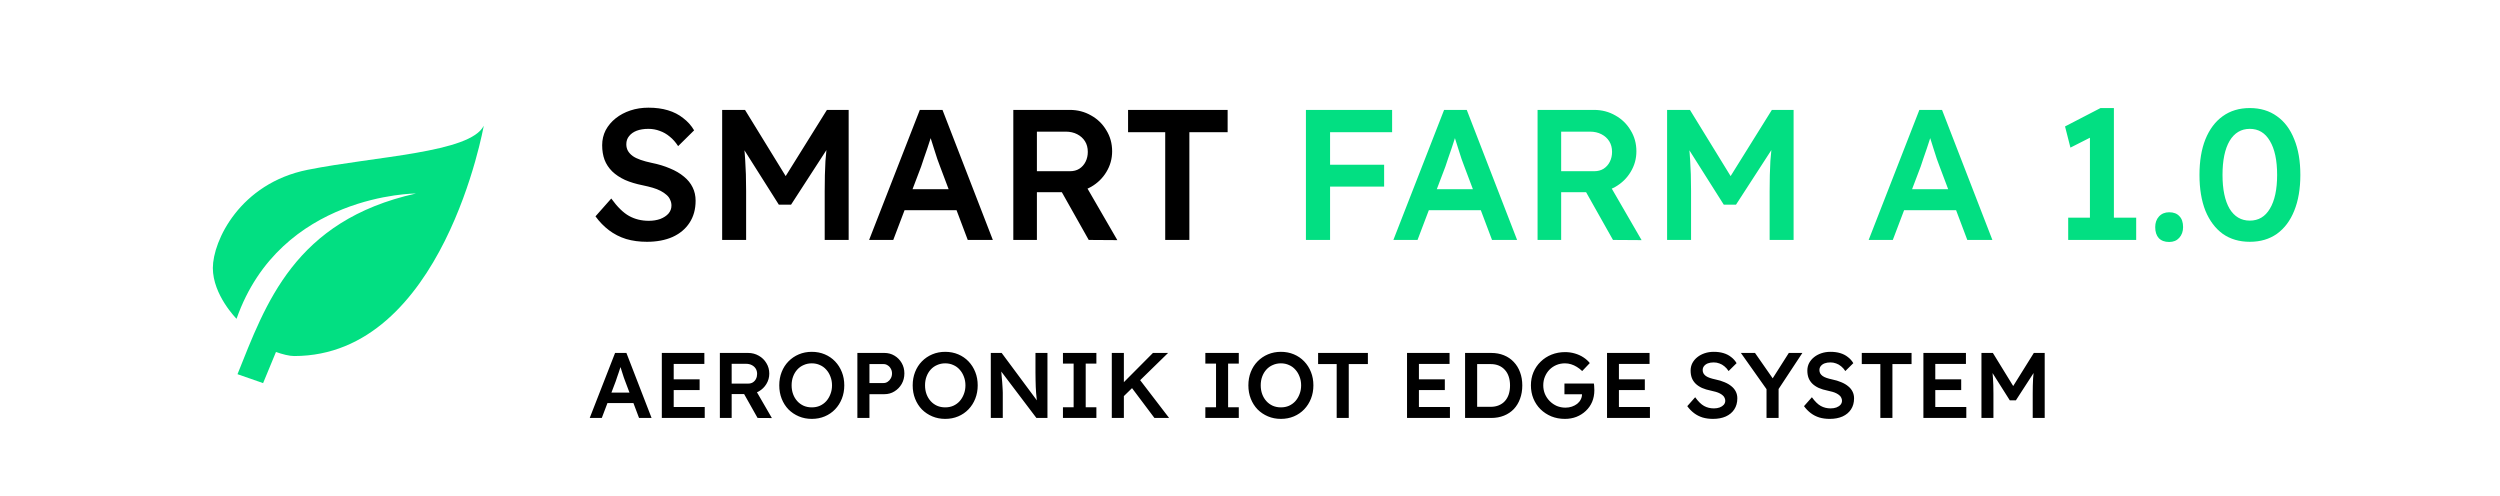
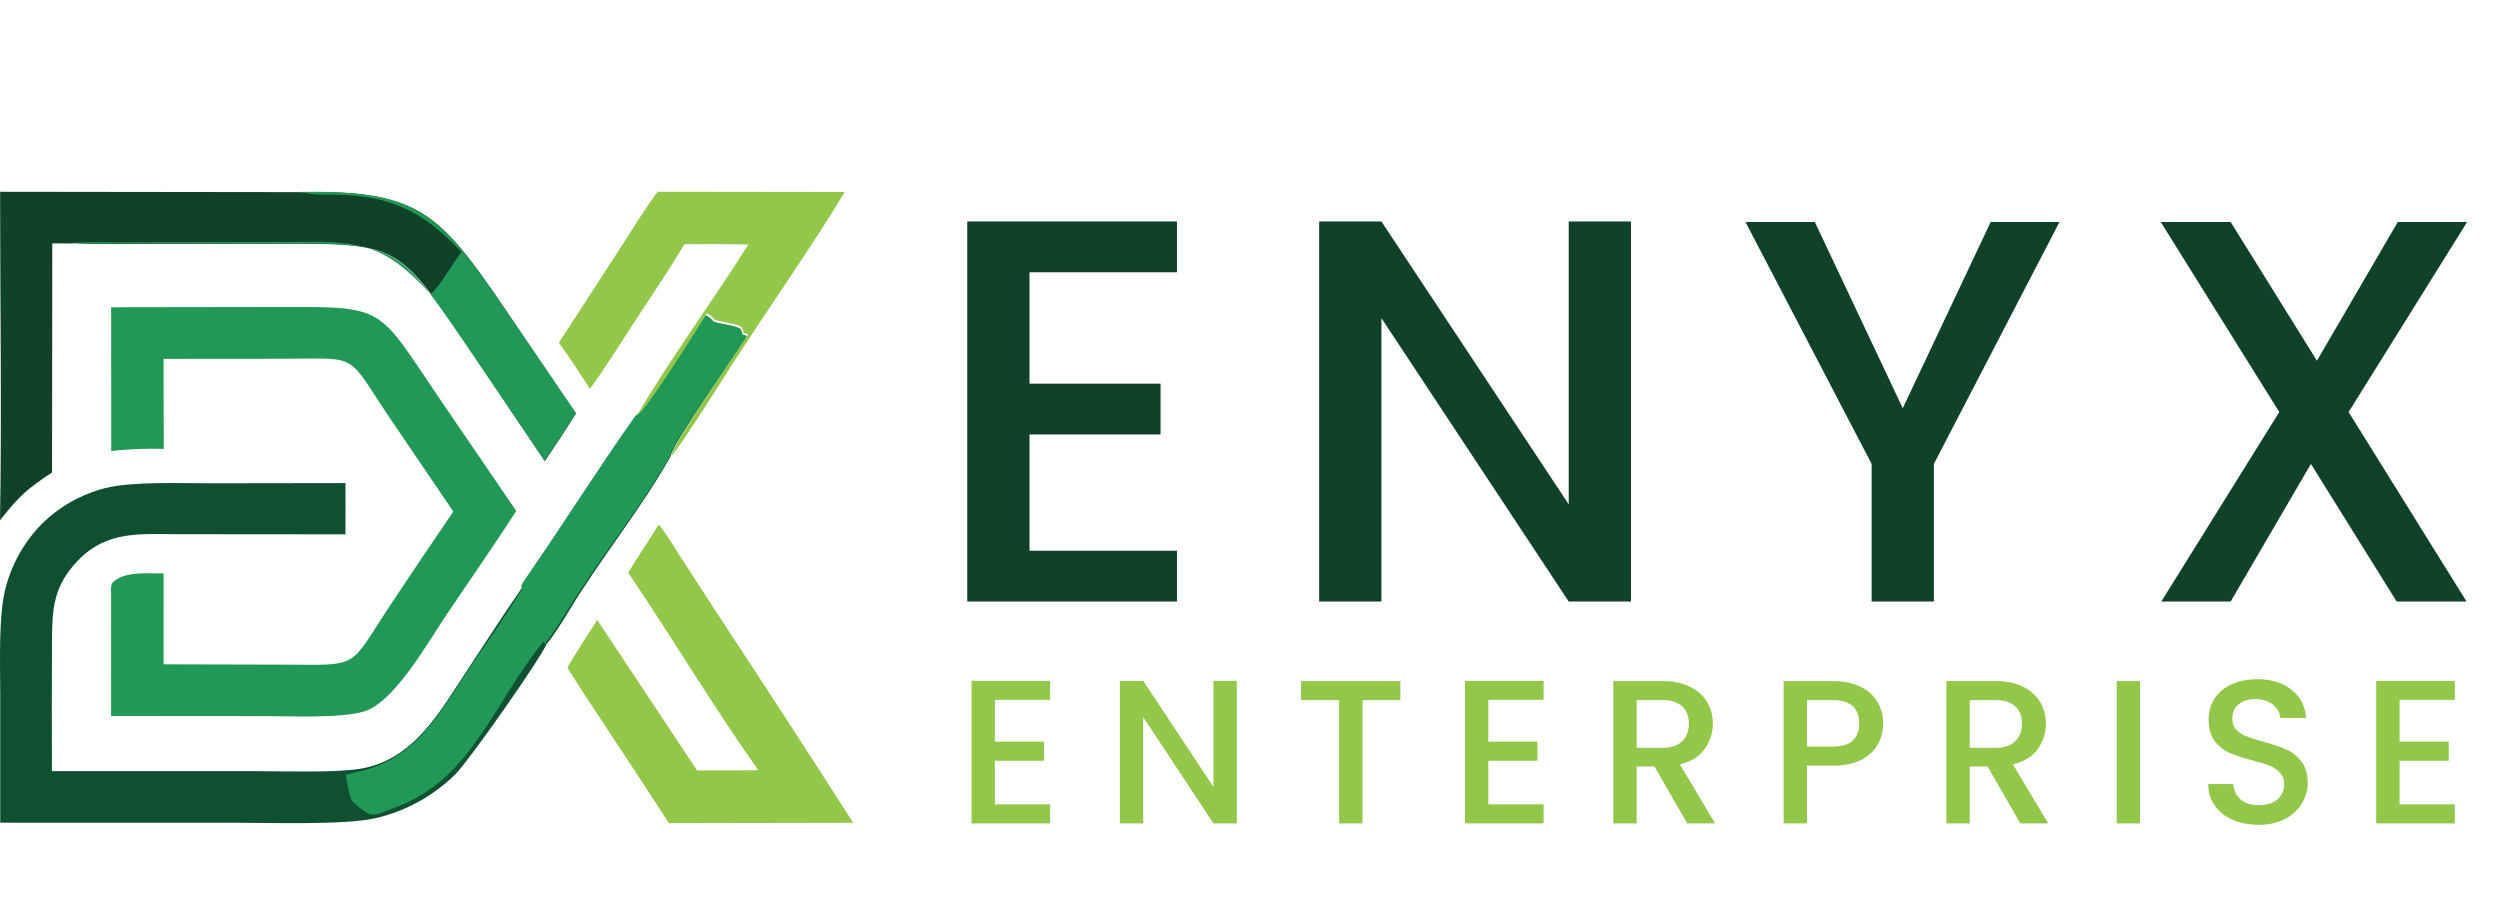
- <svg xmlns="http://www.w3.org/2000/svg" width="323" height="64" viewBox="0 0 323 64" fill="none">
-   <path d="M53.75 25C38 28.5 34.325 39.297 30.685 48.345L33.992 49.5L35.655 45.475C36.495 45.773 37.37 46 38 46C57.25 46 62.5 16.25 62.5 16.25C60.75 19.75 48.5 20.188 39.75 21.938C31 23.688 27.5 31.125 27.5 34.625C27.5 38.125 30.562 41.188 30.562 41.188C36.25 25 53.75 25 53.75 25Z" fill="#02DF82" />
-   <path d="M83.584 31.24C82.608 31.24 81.712 31.12 80.896 30.88C80.08 30.624 79.344 30.248 78.688 29.752C78.032 29.256 77.448 28.656 76.936 27.952L78.976 25.648C79.76 26.736 80.528 27.488 81.28 27.904C82.032 28.32 82.88 28.528 83.824 28.528C84.368 28.528 84.864 28.448 85.312 28.288C85.76 28.112 86.112 27.88 86.368 27.592C86.624 27.288 86.752 26.944 86.752 26.56C86.752 26.288 86.696 26.04 86.584 25.816C86.488 25.576 86.336 25.368 86.128 25.192C85.92 25 85.664 24.824 85.36 24.664C85.056 24.504 84.712 24.368 84.328 24.256C83.944 24.144 83.52 24.04 83.056 23.944C82.176 23.768 81.408 23.536 80.752 23.248C80.096 22.944 79.544 22.576 79.096 22.144C78.648 21.696 78.32 21.2 78.112 20.656C77.904 20.096 77.8 19.464 77.8 18.76C77.8 18.056 77.952 17.408 78.256 16.816C78.576 16.224 79.008 15.712 79.552 15.28C80.096 14.848 80.728 14.512 81.448 14.272C82.168 14.032 82.944 13.912 83.776 13.912C84.72 13.912 85.56 14.024 86.296 14.248C87.048 14.472 87.704 14.808 88.264 15.256C88.84 15.688 89.312 16.216 89.68 16.84L87.616 18.88C87.296 18.384 86.936 17.976 86.536 17.656C86.136 17.32 85.704 17.072 85.24 16.912C84.776 16.736 84.288 16.648 83.776 16.648C83.2 16.648 82.696 16.728 82.264 16.888C81.848 17.048 81.52 17.28 81.28 17.584C81.04 17.872 80.92 18.224 80.92 18.64C80.92 18.96 80.992 19.248 81.136 19.504C81.28 19.744 81.48 19.96 81.736 20.152C82.008 20.344 82.352 20.512 82.768 20.656C83.184 20.8 83.656 20.928 84.184 21.04C85.064 21.216 85.856 21.456 86.56 21.76C87.264 22.048 87.864 22.4 88.36 22.816C88.856 23.216 89.232 23.68 89.488 24.208C89.744 24.72 89.872 25.296 89.872 25.936C89.872 27.04 89.608 27.992 89.08 28.792C88.568 29.576 87.84 30.184 86.896 30.616C85.952 31.032 84.848 31.24 83.584 31.24ZM93.303 31V14.2H96.255L102.375 24.16L100.647 24.136L106.839 14.2H109.647V31H106.551V24.688C106.551 23.248 106.583 21.952 106.647 20.8C106.727 19.648 106.855 18.504 107.031 17.368L107.415 18.4L102.207 26.44H100.623L95.583 18.472L95.919 17.368C96.095 18.44 96.215 19.544 96.279 20.68C96.359 21.8 96.399 23.136 96.399 24.688V31H93.303ZM112.29 31L118.842 14.2H121.77L128.274 31H125.034L121.434 21.448C121.354 21.256 121.242 20.952 121.098 20.536C120.97 20.12 120.826 19.672 120.666 19.192C120.506 18.696 120.362 18.24 120.234 17.824C120.106 17.392 120.01 17.08 119.946 16.888L120.546 16.864C120.45 17.184 120.338 17.544 120.21 17.944C120.082 18.344 119.946 18.76 119.802 19.192C119.658 19.624 119.514 20.04 119.37 20.44C119.242 20.84 119.122 21.2 119.01 21.52L115.41 31H112.29ZM115.266 27.16L116.346 24.448H124.002L125.154 27.16H115.266ZM130.92 31V14.2H138.216C139.224 14.2 140.144 14.44 140.976 14.92C141.808 15.384 142.464 16.024 142.944 16.84C143.44 17.64 143.688 18.544 143.688 19.552C143.688 20.512 143.44 21.4 142.944 22.216C142.464 23.016 141.808 23.656 140.976 24.136C140.16 24.6 139.24 24.832 138.216 24.832H133.968V31H130.92ZM140.664 31L136.392 23.416L139.608 22.816L144.36 31.024L140.664 31ZM133.968 22.12H138.24C138.704 22.12 139.104 22.016 139.44 21.808C139.792 21.584 140.064 21.28 140.256 20.896C140.448 20.512 140.544 20.088 140.544 19.624C140.544 19.096 140.424 18.64 140.184 18.256C139.944 17.872 139.608 17.568 139.176 17.344C138.744 17.12 138.248 17.008 137.688 17.008H133.968V22.12ZM150.546 31V17.08H145.746V14.2H158.61V17.08H153.666V31H150.546Z" fill="black" />
-   <path d="M168.725 31V14.2H171.845V31H168.725ZM170.165 24.112V21.28H178.829V24.112H170.165ZM170.165 17.08V14.2H179.861V17.08H170.165ZM180.025 31L186.577 14.2H189.505L196.009 31H192.769L189.169 21.448C189.089 21.256 188.977 20.952 188.833 20.536C188.705 20.12 188.561 19.672 188.401 19.192C188.241 18.696 188.097 18.24 187.969 17.824C187.841 17.392 187.745 17.08 187.681 16.888L188.281 16.864C188.185 17.184 188.073 17.544 187.945 17.944C187.817 18.344 187.681 18.76 187.537 19.192C187.393 19.624 187.249 20.04 187.105 20.44C186.977 20.84 186.857 21.2 186.745 21.52L183.145 31H180.025ZM183.001 27.16L184.081 24.448H191.737L192.889 27.16H183.001ZM198.654 31V14.2H205.95C206.958 14.2 207.878 14.44 208.71 14.92C209.542 15.384 210.198 16.024 210.678 16.84C211.174 17.64 211.422 18.544 211.422 19.552C211.422 20.512 211.174 21.4 210.678 22.216C210.198 23.016 209.542 23.656 208.71 24.136C207.894 24.6 206.974 24.832 205.95 24.832H201.702V31H198.654ZM208.398 31L204.126 23.416L207.342 22.816L212.094 31.024L208.398 31ZM201.702 22.12H205.974C206.438 22.12 206.838 22.016 207.174 21.808C207.526 21.584 207.798 21.28 207.99 20.896C208.182 20.512 208.278 20.088 208.278 19.624C208.278 19.096 208.158 18.64 207.918 18.256C207.678 17.872 207.342 17.568 206.91 17.344C206.478 17.12 205.982 17.008 205.422 17.008H201.702V22.12ZM215.389 31V14.2H218.341L224.461 24.16L222.733 24.136L228.925 14.2H231.733V31H228.637V24.688C228.637 23.248 228.669 21.952 228.733 20.8C228.813 19.648 228.941 18.504 229.117 17.368L229.501 18.4L224.293 26.44H222.709L217.669 18.472L218.005 17.368C218.181 18.44 218.301 19.544 218.365 20.68C218.445 21.8 218.485 23.136 218.485 24.688V31H215.389ZM241.431 31L247.983 14.2H250.911L257.415 31H254.175L250.575 21.448C250.495 21.256 250.383 20.952 250.239 20.536C250.111 20.12 249.967 19.672 249.807 19.192C249.647 18.696 249.503 18.24 249.375 17.824C249.247 17.392 249.151 17.08 249.087 16.888L249.687 16.864C249.591 17.184 249.479 17.544 249.351 17.944C249.223 18.344 249.087 18.76 248.943 19.192C248.799 19.624 248.655 20.04 248.511 20.44C248.383 20.84 248.263 21.2 248.151 21.52L244.551 31H241.431ZM244.407 27.16L245.487 24.448H253.143L254.295 27.16H244.407ZM270.019 29.824V16.192L270.907 17.344L267.499 19.072L266.803 16.336L271.387 13.96H273.115V29.824H270.019ZM267.211 31V28.12H275.995V31H267.211ZM280.254 31.264C279.678 31.264 279.23 31.096 278.91 30.76C278.606 30.424 278.454 29.952 278.454 29.344C278.454 28.784 278.614 28.328 278.934 27.976C279.27 27.608 279.71 27.424 280.254 27.424C280.83 27.424 281.27 27.592 281.574 27.928C281.894 28.248 282.054 28.72 282.054 29.344C282.054 29.904 281.886 30.368 281.55 30.736C281.23 31.088 280.798 31.264 280.254 31.264ZM290.677 31.24C289.317 31.24 288.149 30.896 287.173 30.208C286.213 29.504 285.469 28.512 284.941 27.232C284.429 25.936 284.173 24.392 284.173 22.6C284.173 20.808 284.429 19.272 284.941 17.992C285.469 16.696 286.213 15.704 287.173 15.016C288.149 14.312 289.317 13.96 290.677 13.96C292.037 13.96 293.205 14.312 294.181 15.016C295.157 15.704 295.901 16.696 296.413 17.992C296.941 19.272 297.205 20.808 297.205 22.6C297.205 24.392 296.941 25.936 296.413 27.232C295.901 28.512 295.157 29.504 294.181 30.208C293.205 30.896 292.037 31.24 290.677 31.24ZM290.677 28.504C291.797 28.504 292.661 27.992 293.269 26.968C293.893 25.928 294.205 24.472 294.205 22.6C294.205 20.712 293.893 19.248 293.269 18.208C292.661 17.168 291.797 16.648 290.677 16.648C289.557 16.648 288.685 17.168 288.061 18.208C287.453 19.248 287.149 20.712 287.149 22.6C287.149 24.472 287.453 25.928 288.061 26.968C288.685 27.992 289.557 28.504 290.677 28.504Z" fill="#02DF82" />
-   <path d="M76.192 54L79.468 45.6H80.932L84.184 54H82.564L80.764 49.224C80.724 49.128 80.668 48.976 80.596 48.768C80.532 48.56 80.46 48.336 80.38 48.096C80.3 47.848 80.228 47.62 80.164 47.412C80.1 47.196 80.052 47.04 80.02 46.944L80.32 46.932C80.272 47.092 80.216 47.272 80.152 47.472C80.088 47.672 80.02 47.88 79.948 48.096C79.876 48.312 79.804 48.52 79.732 48.72C79.668 48.92 79.608 49.1 79.552 49.26L77.752 54H76.192ZM77.68 52.08L78.22 50.724H82.048L82.624 52.08H77.68ZM85.507 54V45.6H91.003V47.016H87.043V52.584H91.051V54H85.507ZM86.227 50.4V49.008H90.391V50.4H86.227ZM93.007 54V45.6H96.655C97.159 45.6 97.619 45.72 98.035 45.96C98.451 46.192 98.779 46.512 99.019 46.92C99.267 47.32 99.391 47.772 99.391 48.276C99.391 48.756 99.267 49.2 99.019 49.608C98.779 50.008 98.451 50.328 98.035 50.568C97.627 50.8 97.167 50.916 96.655 50.916H94.531V54H93.007ZM97.879 54L95.743 50.208L97.351 49.908L99.727 54.012L97.879 54ZM94.531 49.56H96.667C96.899 49.56 97.099 49.508 97.267 49.404C97.443 49.292 97.579 49.14 97.675 48.948C97.771 48.756 97.819 48.544 97.819 48.312C97.819 48.048 97.759 47.82 97.639 47.628C97.519 47.436 97.351 47.284 97.135 47.172C96.919 47.06 96.671 47.004 96.391 47.004H94.531V49.56ZM104.881 54.12C104.281 54.12 103.725 54.012 103.213 53.796C102.701 53.58 102.253 53.28 101.869 52.896C101.493 52.504 101.201 52.044 100.993 51.516C100.785 50.988 100.681 50.412 100.681 49.788C100.681 49.164 100.785 48.588 100.993 48.06C101.201 47.532 101.493 47.076 101.869 46.692C102.253 46.3 102.701 45.996 103.213 45.78C103.725 45.564 104.281 45.456 104.881 45.456C105.489 45.456 106.049 45.564 106.561 45.78C107.073 45.996 107.517 46.3 107.893 46.692C108.269 47.084 108.561 47.544 108.769 48.072C108.977 48.592 109.081 49.164 109.081 49.788C109.081 50.404 108.977 50.976 108.769 51.504C108.561 52.032 108.269 52.492 107.893 52.884C107.517 53.276 107.073 53.58 106.561 53.796C106.049 54.012 105.489 54.12 104.881 54.12ZM104.881 52.632C105.265 52.632 105.613 52.564 105.925 52.428C106.245 52.284 106.521 52.084 106.753 51.828C106.985 51.564 107.165 51.26 107.293 50.916C107.429 50.572 107.497 50.196 107.497 49.788C107.497 49.38 107.429 49.004 107.293 48.66C107.165 48.316 106.985 48.016 106.753 47.76C106.521 47.496 106.245 47.296 105.925 47.16C105.613 47.016 105.265 46.944 104.881 46.944C104.505 46.944 104.157 47.016 103.837 47.16C103.517 47.296 103.241 47.492 103.009 47.748C102.777 48.004 102.597 48.304 102.469 48.648C102.341 48.992 102.277 49.372 102.277 49.788C102.277 50.196 102.341 50.576 102.469 50.928C102.597 51.272 102.777 51.572 103.009 51.828C103.241 52.084 103.517 52.284 103.837 52.428C104.157 52.564 104.505 52.632 104.881 52.632ZM110.773 54V45.6H114.265C114.745 45.6 115.177 45.716 115.561 45.948C115.953 46.18 116.265 46.496 116.497 46.896C116.729 47.296 116.845 47.744 116.845 48.24C116.845 48.744 116.729 49.2 116.497 49.608C116.265 50.008 115.953 50.328 115.561 50.568C115.177 50.808 114.745 50.928 114.265 50.928H112.333V54H110.773ZM112.333 49.488H114.157C114.357 49.488 114.537 49.432 114.697 49.32C114.865 49.208 114.997 49.06 115.093 48.876C115.197 48.692 115.249 48.484 115.249 48.252C115.249 48.02 115.197 47.816 115.093 47.64C114.997 47.456 114.865 47.312 114.697 47.208C114.537 47.096 114.357 47.04 114.157 47.04H112.333V49.488ZM122.119 54.12C121.519 54.12 120.963 54.012 120.451 53.796C119.939 53.58 119.491 53.28 119.107 52.896C118.731 52.504 118.439 52.044 118.231 51.516C118.023 50.988 117.919 50.412 117.919 49.788C117.919 49.164 118.023 48.588 118.231 48.06C118.439 47.532 118.731 47.076 119.107 46.692C119.491 46.3 119.939 45.996 120.451 45.78C120.963 45.564 121.519 45.456 122.119 45.456C122.727 45.456 123.287 45.564 123.799 45.78C124.311 45.996 124.755 46.3 125.131 46.692C125.507 47.084 125.799 47.544 126.007 48.072C126.215 48.592 126.319 49.164 126.319 49.788C126.319 50.404 126.215 50.976 126.007 51.504C125.799 52.032 125.507 52.492 125.131 52.884C124.755 53.276 124.311 53.58 123.799 53.796C123.287 54.012 122.727 54.12 122.119 54.12ZM122.119 52.632C122.503 52.632 122.851 52.564 123.163 52.428C123.483 52.284 123.759 52.084 123.991 51.828C124.223 51.564 124.403 51.26 124.531 50.916C124.667 50.572 124.735 50.196 124.735 49.788C124.735 49.38 124.667 49.004 124.531 48.66C124.403 48.316 124.223 48.016 123.991 47.76C123.759 47.496 123.483 47.296 123.163 47.16C122.851 47.016 122.503 46.944 122.119 46.944C121.743 46.944 121.395 47.016 121.075 47.16C120.755 47.296 120.479 47.492 120.247 47.748C120.015 48.004 119.835 48.304 119.707 48.648C119.579 48.992 119.515 49.372 119.515 49.788C119.515 50.196 119.579 50.576 119.707 50.928C119.835 51.272 120.015 51.572 120.247 51.828C120.479 52.084 120.755 52.284 121.075 52.428C121.395 52.564 121.743 52.632 122.119 52.632ZM128.011 54V45.6H129.415L134.287 52.164L134.023 52.212C133.991 51.988 133.963 51.76 133.939 51.528C133.915 51.288 133.891 51.04 133.867 50.784C133.851 50.528 133.835 50.26 133.819 49.98C133.811 49.7 133.803 49.408 133.795 49.104C133.787 48.792 133.783 48.464 133.783 48.12V45.6H135.331V54H133.903L129.007 47.532L129.319 47.448C129.359 47.896 129.391 48.28 129.415 48.6C129.447 48.912 129.471 49.184 129.487 49.416C129.503 49.64 129.515 49.828 129.523 49.98C129.539 50.132 129.547 50.272 129.547 50.4C129.555 50.52 129.559 50.636 129.559 50.748V54H128.011ZM137.333 54V52.62H138.713V46.98H137.333V45.6H141.653V46.98H140.273V52.62H141.653V54H137.333ZM144.88 51.492L144.64 49.944L148.96 45.6H150.916L144.88 51.492ZM143.644 54V45.6H145.204V54H143.644ZM149.152 54L145.972 49.764L147.076 48.816L151.048 54H149.152ZM155.731 54V52.62H157.111V46.98H155.731V45.6H160.051V46.98H158.671V52.62H160.051V54H155.731ZM165.49 54.12C164.89 54.12 164.334 54.012 163.822 53.796C163.31 53.58 162.862 53.28 162.478 52.896C162.102 52.504 161.81 52.044 161.602 51.516C161.394 50.988 161.29 50.412 161.29 49.788C161.29 49.164 161.394 48.588 161.602 48.06C161.81 47.532 162.102 47.076 162.478 46.692C162.862 46.3 163.31 45.996 163.822 45.78C164.334 45.564 164.89 45.456 165.49 45.456C166.098 45.456 166.658 45.564 167.17 45.78C167.682 45.996 168.126 46.3 168.502 46.692C168.878 47.084 169.17 47.544 169.378 48.072C169.586 48.592 169.69 49.164 169.69 49.788C169.69 50.404 169.586 50.976 169.378 51.504C169.17 52.032 168.878 52.492 168.502 52.884C168.126 53.276 167.682 53.58 167.17 53.796C166.658 54.012 166.098 54.12 165.49 54.12ZM165.49 52.632C165.874 52.632 166.222 52.564 166.534 52.428C166.854 52.284 167.13 52.084 167.362 51.828C167.594 51.564 167.774 51.26 167.902 50.916C168.038 50.572 168.106 50.196 168.106 49.788C168.106 49.38 168.038 49.004 167.902 48.66C167.774 48.316 167.594 48.016 167.362 47.76C167.13 47.496 166.854 47.296 166.534 47.16C166.222 47.016 165.874 46.944 165.49 46.944C165.114 46.944 164.766 47.016 164.446 47.16C164.126 47.296 163.85 47.492 163.618 47.748C163.386 48.004 163.206 48.304 163.078 48.648C162.95 48.992 162.886 49.372 162.886 49.788C162.886 50.196 162.95 50.576 163.078 50.928C163.206 51.272 163.386 51.572 163.618 51.828C163.85 52.084 164.126 52.284 164.446 52.428C164.766 52.564 165.114 52.632 165.49 52.632ZM172.699 54V47.04H170.299V45.6H176.731V47.04H174.259V54H172.699ZM181.788 54V45.6H187.284V47.016H183.324V52.584H187.332V54H181.788ZM182.508 50.4V49.008H186.672V50.4H182.508ZM189.288 54V45.6H192.66C193.268 45.6 193.816 45.7 194.304 45.9C194.8 46.1 195.224 46.388 195.576 46.764C195.936 47.14 196.208 47.584 196.392 48.096C196.584 48.608 196.68 49.176 196.68 49.8C196.68 50.424 196.584 50.996 196.392 51.516C196.208 52.028 195.94 52.472 195.588 52.848C195.236 53.216 194.812 53.5 194.316 53.7C193.82 53.9 193.268 54 192.66 54H189.288ZM190.848 52.788L190.728 52.56H192.6C192.992 52.56 193.34 52.496 193.644 52.368C193.956 52.24 194.22 52.056 194.436 51.816C194.652 51.576 194.816 51.288 194.928 50.952C195.04 50.608 195.096 50.224 195.096 49.8C195.096 49.376 195.04 48.996 194.928 48.66C194.816 48.316 194.648 48.024 194.424 47.784C194.208 47.544 193.948 47.36 193.644 47.232C193.34 47.104 192.992 47.04 192.6 47.04H190.692L190.848 46.836V52.788ZM202.186 54.12C201.554 54.12 200.97 54.012 200.434 53.796C199.898 53.572 199.43 53.264 199.03 52.872C198.638 52.48 198.334 52.024 198.118 51.504C197.902 50.976 197.794 50.404 197.794 49.788C197.794 49.18 197.902 48.616 198.118 48.096C198.342 47.568 198.654 47.112 199.054 46.728C199.454 46.336 199.922 46.032 200.458 45.816C201.002 45.6 201.586 45.492 202.21 45.492C202.65 45.492 203.074 45.552 203.482 45.672C203.89 45.792 204.258 45.96 204.586 46.176C204.914 46.392 205.186 46.636 205.402 46.908L204.418 47.94C204.194 47.724 203.962 47.544 203.722 47.4C203.49 47.256 203.246 47.144 202.99 47.064C202.734 46.984 202.47 46.944 202.198 46.944C201.798 46.944 201.426 47.016 201.082 47.16C200.746 47.304 200.45 47.504 200.194 47.76C199.946 48.016 199.75 48.316 199.606 48.66C199.462 49.004 199.39 49.38 199.39 49.788C199.39 50.18 199.462 50.552 199.606 50.904C199.758 51.256 199.966 51.564 200.23 51.828C200.494 52.092 200.798 52.3 201.142 52.452C201.494 52.596 201.866 52.668 202.258 52.668C202.554 52.668 202.83 52.624 203.086 52.536C203.342 52.448 203.57 52.328 203.77 52.176C203.97 52.016 204.122 51.832 204.226 51.624C204.338 51.416 204.394 51.192 204.394 50.952V50.688L204.61 50.94H202.126V49.548H205.93C205.946 49.636 205.958 49.736 205.966 49.848C205.974 49.952 205.978 50.056 205.978 50.16C205.986 50.256 205.99 50.34 205.99 50.412C205.99 50.964 205.894 51.468 205.702 51.924C205.51 52.372 205.238 52.76 204.886 53.088C204.542 53.416 204.138 53.672 203.674 53.856C203.218 54.032 202.722 54.12 202.186 54.12ZM207.628 54V45.6H213.124V47.016H209.164V52.584H213.172V54H207.628ZM208.348 50.4V49.008H212.512V50.4H208.348ZM221.319 54.12C220.831 54.12 220.383 54.06 219.975 53.94C219.567 53.812 219.199 53.624 218.871 53.376C218.543 53.128 218.251 52.828 217.995 52.476L219.015 51.324C219.407 51.868 219.791 52.244 220.167 52.452C220.543 52.66 220.967 52.764 221.439 52.764C221.711 52.764 221.959 52.724 222.183 52.644C222.407 52.556 222.583 52.44 222.711 52.296C222.839 52.144 222.903 51.972 222.903 51.78C222.903 51.644 222.875 51.52 222.819 51.408C222.771 51.288 222.695 51.184 222.591 51.096C222.487 51 222.359 50.912 222.207 50.832C222.055 50.752 221.883 50.684 221.691 50.628C221.499 50.572 221.287 50.52 221.055 50.472C220.615 50.384 220.231 50.268 219.903 50.124C219.575 49.972 219.299 49.788 219.075 49.572C218.851 49.348 218.687 49.1 218.583 48.828C218.479 48.548 218.427 48.232 218.427 47.88C218.427 47.528 218.503 47.204 218.655 46.908C218.815 46.612 219.031 46.356 219.303 46.14C219.575 45.924 219.891 45.756 220.251 45.636C220.611 45.516 220.999 45.456 221.415 45.456C221.887 45.456 222.307 45.512 222.675 45.624C223.051 45.736 223.379 45.904 223.659 46.128C223.947 46.344 224.183 46.608 224.367 46.92L223.335 47.94C223.175 47.692 222.995 47.488 222.795 47.328C222.595 47.16 222.379 47.036 222.147 46.956C221.915 46.868 221.671 46.824 221.415 46.824C221.127 46.824 220.875 46.864 220.659 46.944C220.451 47.024 220.287 47.14 220.167 47.292C220.047 47.436 219.987 47.612 219.987 47.82C219.987 47.98 220.023 48.124 220.095 48.252C220.167 48.372 220.267 48.48 220.395 48.576C220.531 48.672 220.703 48.756 220.911 48.828C221.119 48.9 221.355 48.964 221.619 49.02C222.059 49.108 222.455 49.228 222.807 49.38C223.159 49.524 223.459 49.7 223.707 49.908C223.955 50.108 224.143 50.34 224.271 50.604C224.399 50.86 224.463 51.148 224.463 51.468C224.463 52.02 224.331 52.496 224.067 52.896C223.811 53.288 223.447 53.592 222.975 53.808C222.503 54.016 221.951 54.12 221.319 54.12ZM228.235 54V49.812L228.319 50.4L224.923 45.6H226.747L229.339 49.32L228.775 49.284L231.115 45.6H232.867L229.615 50.532L229.795 49.716V54H228.235ZM236.401 54.12C235.913 54.12 235.465 54.06 235.057 53.94C234.649 53.812 234.281 53.624 233.953 53.376C233.625 53.128 233.333 52.828 233.077 52.476L234.097 51.324C234.489 51.868 234.873 52.244 235.249 52.452C235.625 52.66 236.049 52.764 236.521 52.764C236.793 52.764 237.041 52.724 237.265 52.644C237.489 52.556 237.665 52.44 237.793 52.296C237.921 52.144 237.985 51.972 237.985 51.78C237.985 51.644 237.957 51.52 237.901 51.408C237.853 51.288 237.777 51.184 237.673 51.096C237.569 51 237.441 50.912 237.289 50.832C237.137 50.752 236.965 50.684 236.773 50.628C236.581 50.572 236.369 50.52 236.137 50.472C235.697 50.384 235.313 50.268 234.985 50.124C234.657 49.972 234.381 49.788 234.157 49.572C233.933 49.348 233.769 49.1 233.665 48.828C233.561 48.548 233.509 48.232 233.509 47.88C233.509 47.528 233.585 47.204 233.737 46.908C233.897 46.612 234.113 46.356 234.385 46.14C234.657 45.924 234.973 45.756 235.333 45.636C235.693 45.516 236.081 45.456 236.497 45.456C236.969 45.456 237.389 45.512 237.757 45.624C238.133 45.736 238.461 45.904 238.741 46.128C239.029 46.344 239.265 46.608 239.449 46.92L238.417 47.94C238.257 47.692 238.077 47.488 237.877 47.328C237.677 47.16 237.461 47.036 237.229 46.956C236.997 46.868 236.753 46.824 236.497 46.824C236.209 46.824 235.957 46.864 235.741 46.944C235.533 47.024 235.369 47.14 235.249 47.292C235.129 47.436 235.069 47.612 235.069 47.82C235.069 47.98 235.105 48.124 235.177 48.252C235.249 48.372 235.349 48.48 235.477 48.576C235.613 48.672 235.785 48.756 235.993 48.828C236.201 48.9 236.437 48.964 236.701 49.02C237.141 49.108 237.537 49.228 237.889 49.38C238.241 49.524 238.541 49.7 238.789 49.908C239.037 50.108 239.225 50.34 239.353 50.604C239.481 50.86 239.545 51.148 239.545 51.468C239.545 52.02 239.413 52.496 239.149 52.896C238.893 53.288 238.529 53.592 238.057 53.808C237.585 54.016 237.033 54.12 236.401 54.12ZM242.941 54V47.04H240.541V45.6H246.973V47.04H244.501V54H242.941ZM248.503 54V45.6H253.999V47.016H250.039V52.584H254.047V54H248.503ZM249.223 50.4V49.008H253.387V50.4H249.223ZM256.003 54V45.6H257.479L260.539 50.58L259.675 50.568L262.771 45.6H264.175V54H262.627V50.844C262.627 50.124 262.643 49.476 262.675 48.9C262.715 48.324 262.779 47.752 262.867 47.184L263.059 47.7L260.455 51.72H259.663L257.143 47.736L257.311 47.184C257.399 47.72 257.459 48.272 257.491 48.84C257.531 49.4 257.551 50.068 257.551 50.844V54H256.003Z" fill="black" />
+ <svg xmlns="http://www.w3.org/2000/svg" width="586" height="212" viewBox="0 0 586 212" fill="none">
+   <path d="M149.246 97.414C149.316 97.376 149.387 97.34 149.455 97.299C151.558 96.022 163.218 77.545 165.422 73.948C166.583 74.366 167.035 75.293 167.279 75.395C168.854 76.051 172.33 76.204 173.613 77.187L174.117 78.557L174.836 78.665L175 78.944C172.158 83.467 157.66 103.886 157.162 107.012C150.376 119.142 140.599 131.147 133.385 143.158C132.205 145.122 129.482 149.492 128.112 150.95C126.664 154.5 109.913 178.31 106.8 181.429C101.624 186.553 95.12 190.141 88.014 191.792C80.818 193.434 63.106 192.847 54.79 192.845L0.056 192.841L0.057 162.803C0.053 155.762 -0.385 144.551 1.231 138.13C2.662 132.356 5.618 127.069 9.79 122.816C13.91 118.746 19.044 115.846 24.664 114.414C30.962 112.816 42.248 113.293 49.148 113.283L80.976 113.236C81 117.239 80.999 121.244 80.974 125.248L41.752 125.216C32.845 125.214 25.113 124.312 18.31 131.351C12.577 137.284 12.229 142.47 12.184 150.173C12.126 160.369 12.151 170.564 12.167 180.759L59.822 180.759C66.463 180.758 78.514 181.174 84.5 180.185C97.279 178.072 103.434 166.228 109.869 156.559C114.119 150.172 118.341 143.512 122.759 137.195C123.281 136.179 124.211 134.878 124.881 133.896C133.1 121.846 140.867 109.34 149.246 97.414Z" fill="#0E5030" />
+   <path d="M148.964 97.434C149.034 97.396 149.107 97.36 149.175 97.319C151.301 96.041 163.089 77.548 165.317 73.948C166.491 74.366 166.948 75.295 167.194 75.396C168.787 76.053 172.301 76.206 173.598 77.19L174.108 78.561L174.834 78.669L175 78.948C172.127 83.475 157.47 103.911 156.966 107.04C150.106 119.18 140.222 131.195 132.93 143.217C131.737 145.183 128.984 149.556 127.599 151.016L127.433 150.375C116.199 163.722 110.784 182.533 93.052 189.107C87.305 191.238 87.581 192.344 82.445 187.728C81.721 185.768 81.445 183.692 81 181.659C81.802 181.434 82.603 181.21 83.405 180.986C97.919 178.276 103.63 165.921 111.198 154.918C114.804 149.673 118.947 143.67 122.395 138.056L122.187 137.249C122.715 136.232 123.655 134.929 124.332 133.947C132.641 121.887 140.493 109.37 148.964 97.434Z" fill="#229856" />
+   <path d="M26.054 72.02L63.436 71.964C90.779 71.906 87.913 71.139 103.153 93.616L121 119.756C115.678 128.062 109.757 136.495 104.275 144.677C100.174 150.798 92.257 164.818 85.232 166.804C79.585 168.401 68.38 167.861 62.127 167.859L26.042 167.829L26.047 139.291C26.002 138.202 25.873 137.493 26.398 136.519C29.267 133.842 34.369 134.442 38.356 134.416L38.346 155.719L65.779 155.787C85.033 155.835 81.307 157.127 91.908 141.211C96.642 134.078 101.426 126.979 106.257 119.911L91.48 98.14C80.857 82.428 84.746 84.081 66.032 84.092L38.343 84.116L38.378 105.215C34.407 105.126 30.009 105.235 26.078 105.737L26.054 72.02Z" fill="#229856" />
+   <path d="M0.023 44.949L70.208 45.038C97.962 44.538 102.825 49.632 117.982 71.842L135 96.944C132.625 100.698 130.193 104.413 127.704 108.091L108.81 80.019C93.218 57.157 92.995 57.056 65.071 57.14L36.115 57.142C30.385 57.15 23.349 57.351 17.708 57.02C16.239 57.115 13.806 57.039 12.261 57.043L12.2 110.759C6.255 114.654 4.418 116.362 0 121.948C0.442 96.795 0.017 70.235 0.023 44.949Z" fill="#0F4229" />
+   <path d="M69.817 44.981C97.738 44.481 102.631 49.569 117.88 71.749L135 96.817C132.611 100.565 130.164 104.276 127.66 107.948L108.652 79.915C92.965 57.084 92.742 56.982 64.649 57.066L35.519 57.068C29.754 57.077 22.675 57.277 17 56.947C19.834 56.665 24.835 56.804 27.798 56.797L47.774 56.756L68.594 56.694C83.724 56.53 89.743 56.67 100.8 68.831C102.222 68.625 106.67 60.75 108.215 59.073C97.906 48.124 89.681 45.39 75.139 45.62C73.811 45.641 71.169 45.176 69.817 44.981Z" fill="#229856" />
+   <path d="M154.391 122.948C155.656 124.328 158.171 128.46 159.366 130.307L168.498 144.382C179.106 160.471 189.607 176.633 200 192.867L156.79 192.948C151.143 184.22 145.44 175.53 139.681 166.878C137.407 163.458 135.179 160.005 133 156.521C134.737 153.322 137.959 148.533 139.996 145.323L163.405 180.6L177.758 180.541C167.636 166.342 157.259 148.973 147.25 134.238C149.396 130.624 152.106 126.731 154.391 122.948Z" fill="#93C749" />
+   <path d="M154.173 44.949L198 45.007C189.899 58.434 179.989 72.392 171.47 85.675C169.271 89.105 159.408 104.754 157.343 106.948C157.844 103.781 172.423 83.097 175.281 78.514L175.116 78.233L174.393 78.123L173.886 76.735C172.596 75.739 169.101 75.585 167.516 74.92C167.271 74.817 166.817 73.877 165.65 73.455C163.433 77.098 151.708 95.816 149.593 97.109C149.525 97.151 149.453 97.187 149.383 97.226C157.033 84.27 167.222 70.275 175.426 57.313C170.433 57.207 165.439 57.184 160.446 57.245C156.6 63.602 152.422 69.79 148.355 76.01C145.122 80.954 141.799 86.368 138.286 91.118C136.051 87.787 133.33 83.497 131 80.325L145.586 57.854C147.894 54.283 151.649 48.157 154.173 44.949Z" fill="#93C749" />
+   <path d="M241.319 63.816V89.928H272.039V101.832H241.319V129.096H275.879V141H226.727V51.912H275.879V63.816H241.319ZM382.3 141H367.708L323.804 74.568V141H309.212V51.912H323.804L367.708 118.216V51.912H382.3V141ZM482.742 52.04L453.302 108.744V141H438.71V108.744L409.142 52.04H425.398L446.006 95.688L466.614 52.04H482.742ZM550.514 96.584L578.162 141H561.778L541.682 108.744L522.866 141H506.61L534.258 96.584L506.482 52.04H522.866L543.09 84.552L562.034 52.04H578.29L550.514 96.584Z" fill="#0F4229" />
+   <path d="M233.199 164.056V173.848H244.719V178.312H233.199V188.536H246.159V193H227.727V159.592H246.159V164.056H233.199ZM289.907 193H284.435L267.971 168.088V193H262.499V159.592H267.971L284.435 184.456V159.592H289.907V193ZM328.245 159.64V164.104H319.365V193H313.893V164.104H304.965V159.64H328.245ZM348.858 164.056V173.848H360.378V178.312H348.858V188.536H361.818V193H343.386V159.592H361.818V164.056H348.858ZM395.486 193L387.806 179.656H383.63V193H378.158V159.64H389.678C392.238 159.64 394.398 160.088 396.158 160.984C397.95 161.88 399.278 163.08 400.142 164.584C401.038 166.088 401.486 167.768 401.486 169.624C401.486 171.8 400.846 173.784 399.566 175.576C398.318 177.336 396.382 178.536 393.758 179.176L402.014 193H395.486ZM383.63 175.288H389.678C391.726 175.288 393.262 174.776 394.286 173.752C395.342 172.728 395.87 171.352 395.87 169.624C395.87 167.896 395.358 166.552 394.334 165.592C393.31 164.6 391.758 164.104 389.678 164.104H383.63V175.288ZM441.414 169.576C441.414 171.272 441.014 172.872 440.214 174.376C439.414 175.88 438.134 177.112 436.374 178.072C434.614 179 432.358 179.464 429.606 179.464H423.558V193H418.086V159.64H429.606C432.166 159.64 434.326 160.088 436.086 160.984C437.878 161.848 439.206 163.032 440.07 164.536C440.966 166.04 441.414 167.72 441.414 169.576ZM429.606 175C431.686 175 433.238 174.536 434.262 173.608C435.286 172.648 435.798 171.304 435.798 169.576C435.798 165.928 433.734 164.104 429.606 164.104H423.558V175H429.606ZM473.561 193L465.881 179.656H461.705V193H456.233V159.64H467.753C470.313 159.64 472.473 160.088 474.233 160.984C476.025 161.88 477.353 163.08 478.217 164.584C479.113 166.088 479.561 167.768 479.561 169.624C479.561 171.8 478.921 173.784 477.641 175.576C476.393 177.336 474.457 178.536 471.833 179.176L480.089 193H473.561ZM461.705 175.288H467.753C469.801 175.288 471.337 174.776 472.361 173.752C473.417 172.728 473.945 171.352 473.945 169.624C473.945 167.896 473.433 166.552 472.409 165.592C471.385 164.6 469.833 164.104 467.753 164.104H461.705V175.288ZM501.633 159.64V193H496.161V159.64H501.633ZM529.41 193.336C527.17 193.336 525.154 192.952 523.362 192.184C521.57 191.384 520.162 190.264 519.138 188.824C518.114 187.384 517.602 185.704 517.602 183.784H523.458C523.586 185.224 524.146 186.408 525.138 187.336C526.162 188.264 527.586 188.728 529.41 188.728C531.298 188.728 532.77 188.28 533.826 187.384C534.882 186.456 535.41 185.272 535.41 183.832C535.41 182.712 535.074 181.8 534.402 181.096C533.762 180.392 532.946 179.848 531.954 179.464C530.994 179.08 529.65 178.664 527.922 178.216C525.746 177.64 523.97 177.064 522.594 176.488C521.25 175.88 520.098 174.952 519.138 173.704C518.178 172.456 517.698 170.792 517.698 168.712C517.698 166.792 518.178 165.112 519.138 163.672C520.098 162.232 521.442 161.128 523.17 160.36C524.898 159.592 526.898 159.208 529.17 159.208C532.402 159.208 535.042 160.024 537.09 161.656C539.17 163.256 540.322 165.464 540.546 168.28H534.498C534.402 167.064 533.826 166.024 532.77 165.16C531.714 164.296 530.322 163.864 528.594 163.864C527.026 163.864 525.746 164.264 524.754 165.064C523.762 165.864 523.266 167.016 523.266 168.52C523.266 169.544 523.57 170.392 524.178 171.064C524.818 171.704 525.618 172.216 526.578 172.6C527.538 172.984 528.85 173.4 530.514 173.848C532.722 174.456 534.514 175.064 535.89 175.672C537.298 176.28 538.482 177.224 539.442 178.504C540.434 179.752 540.93 181.432 540.93 183.544C540.93 185.24 540.466 186.84 539.538 188.344C538.642 189.848 537.314 191.064 535.554 191.992C533.826 192.888 531.778 193.336 529.41 193.336ZM562.458 164.056V173.848H573.978V178.312H562.458V188.536H575.418V193H556.986V159.592H575.418V164.056H562.458Z" fill="#93C749" />
</svg>
